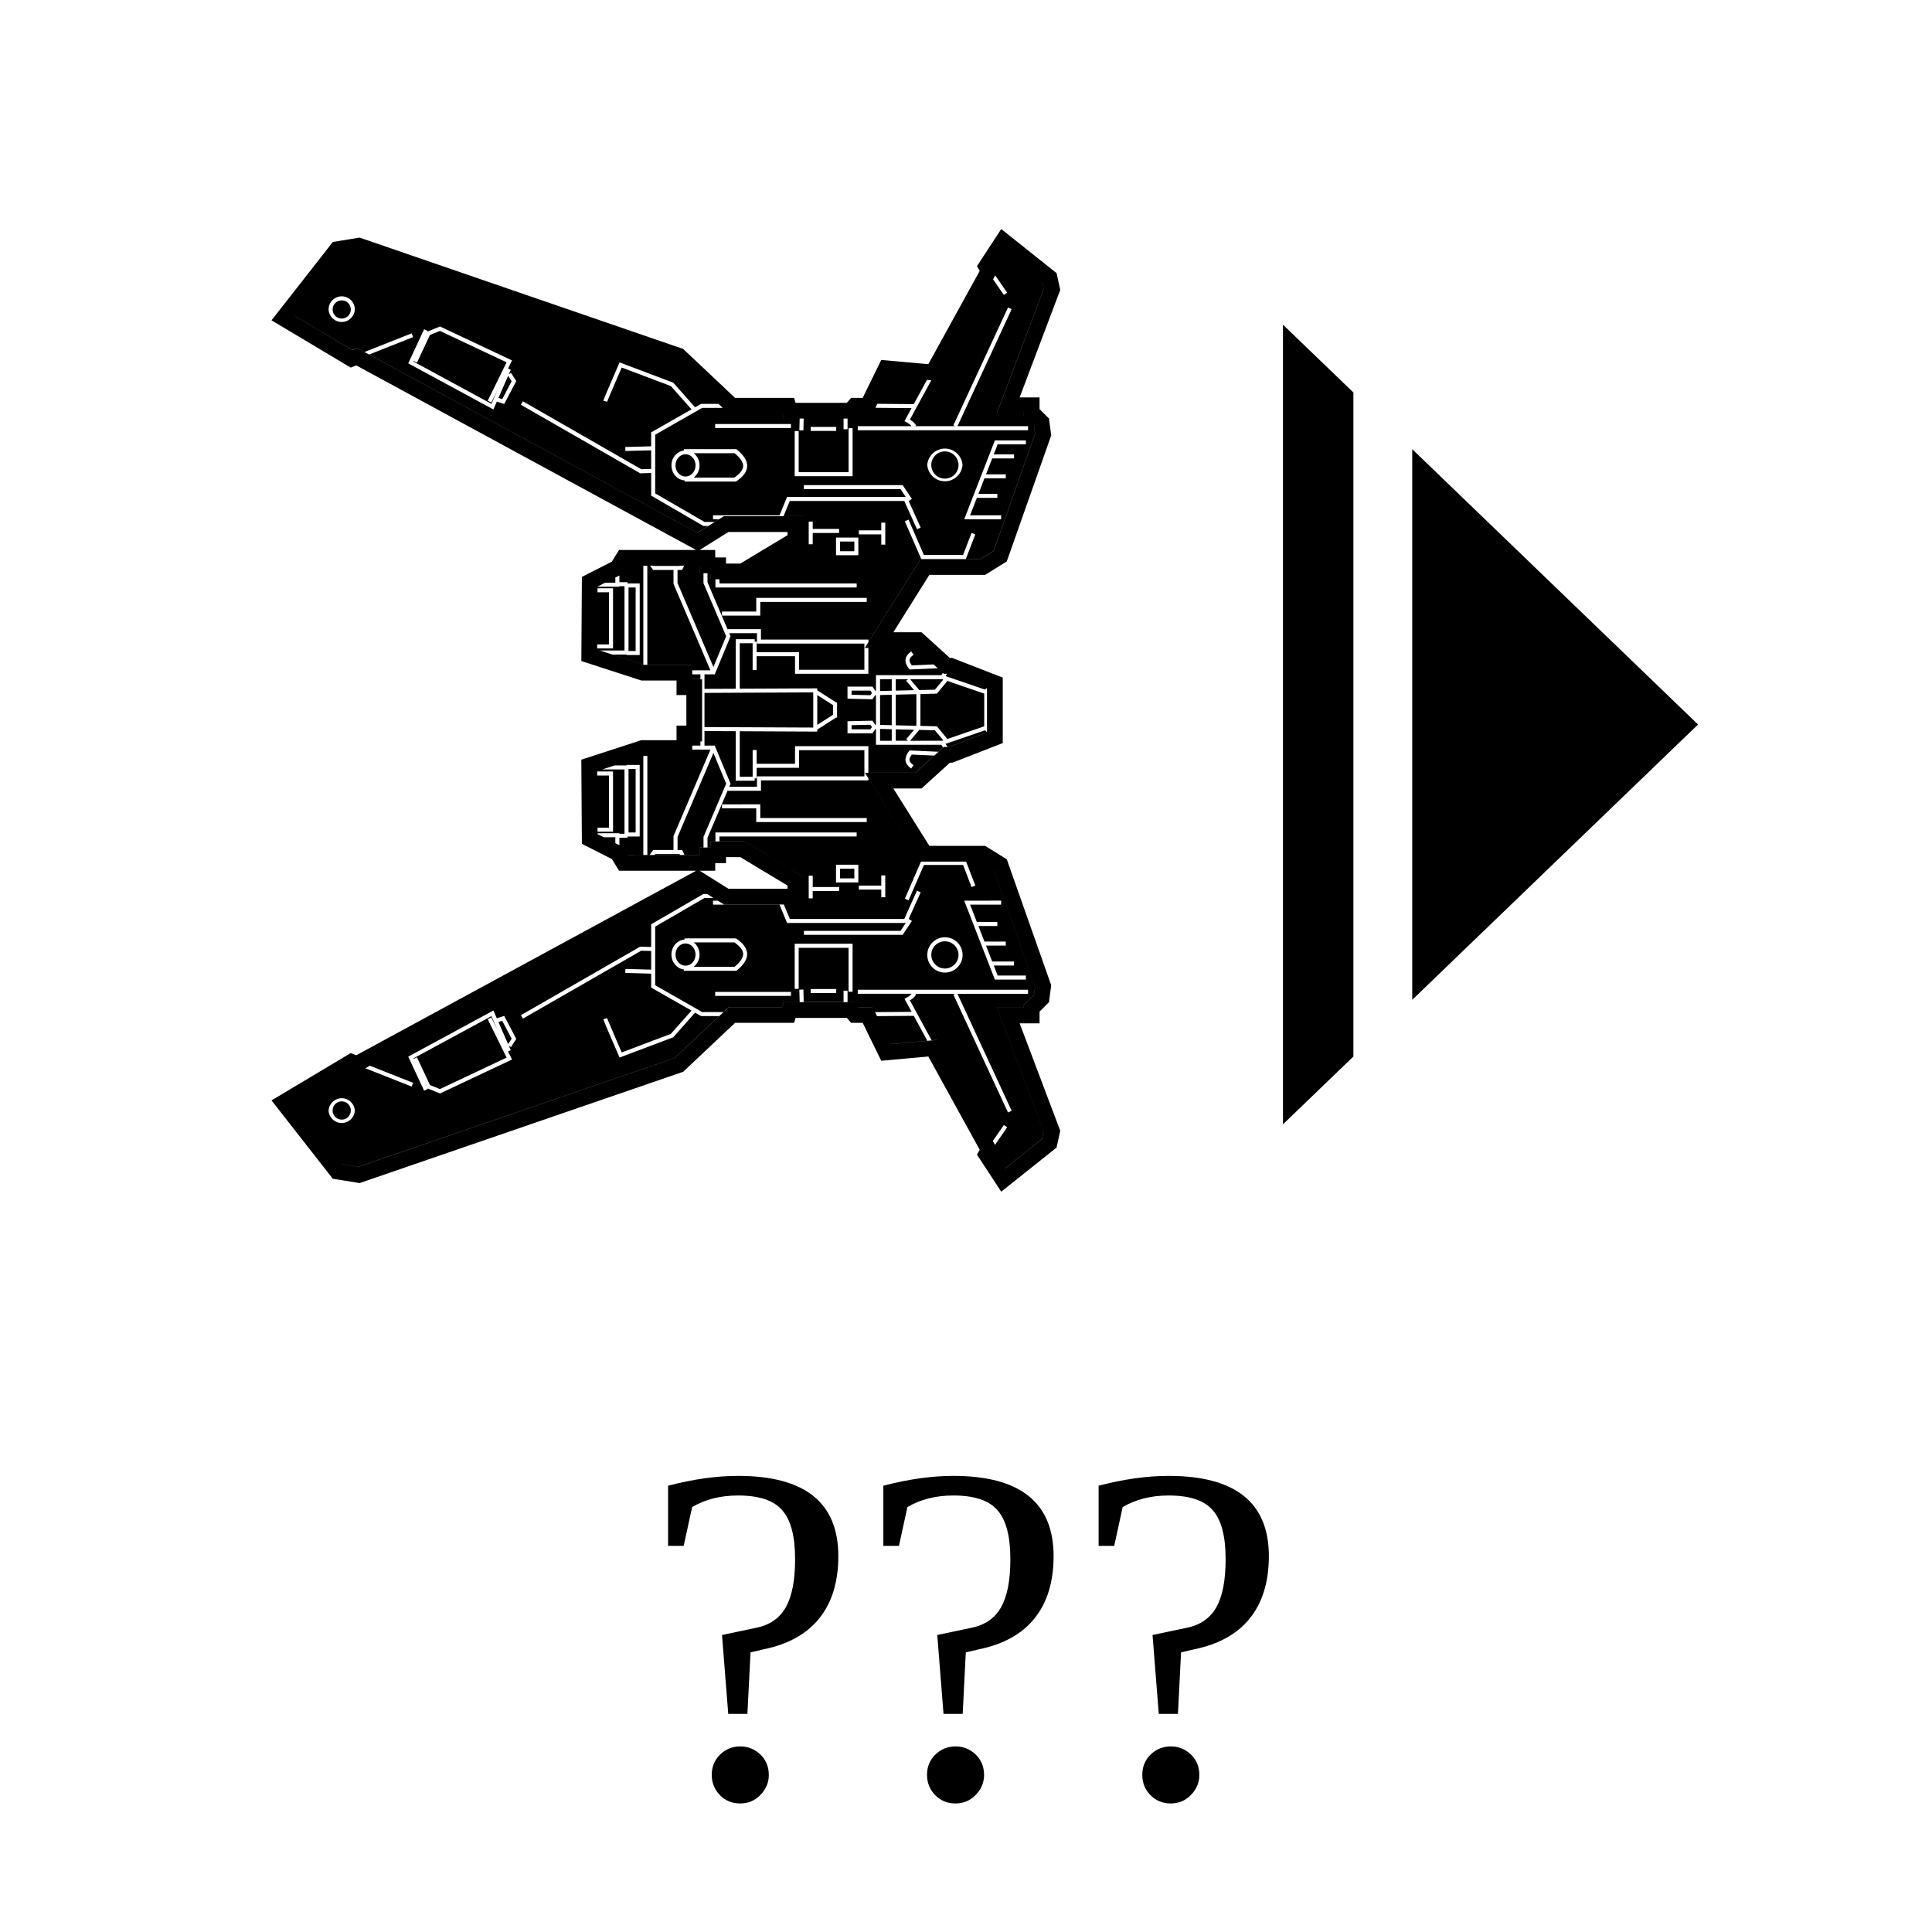
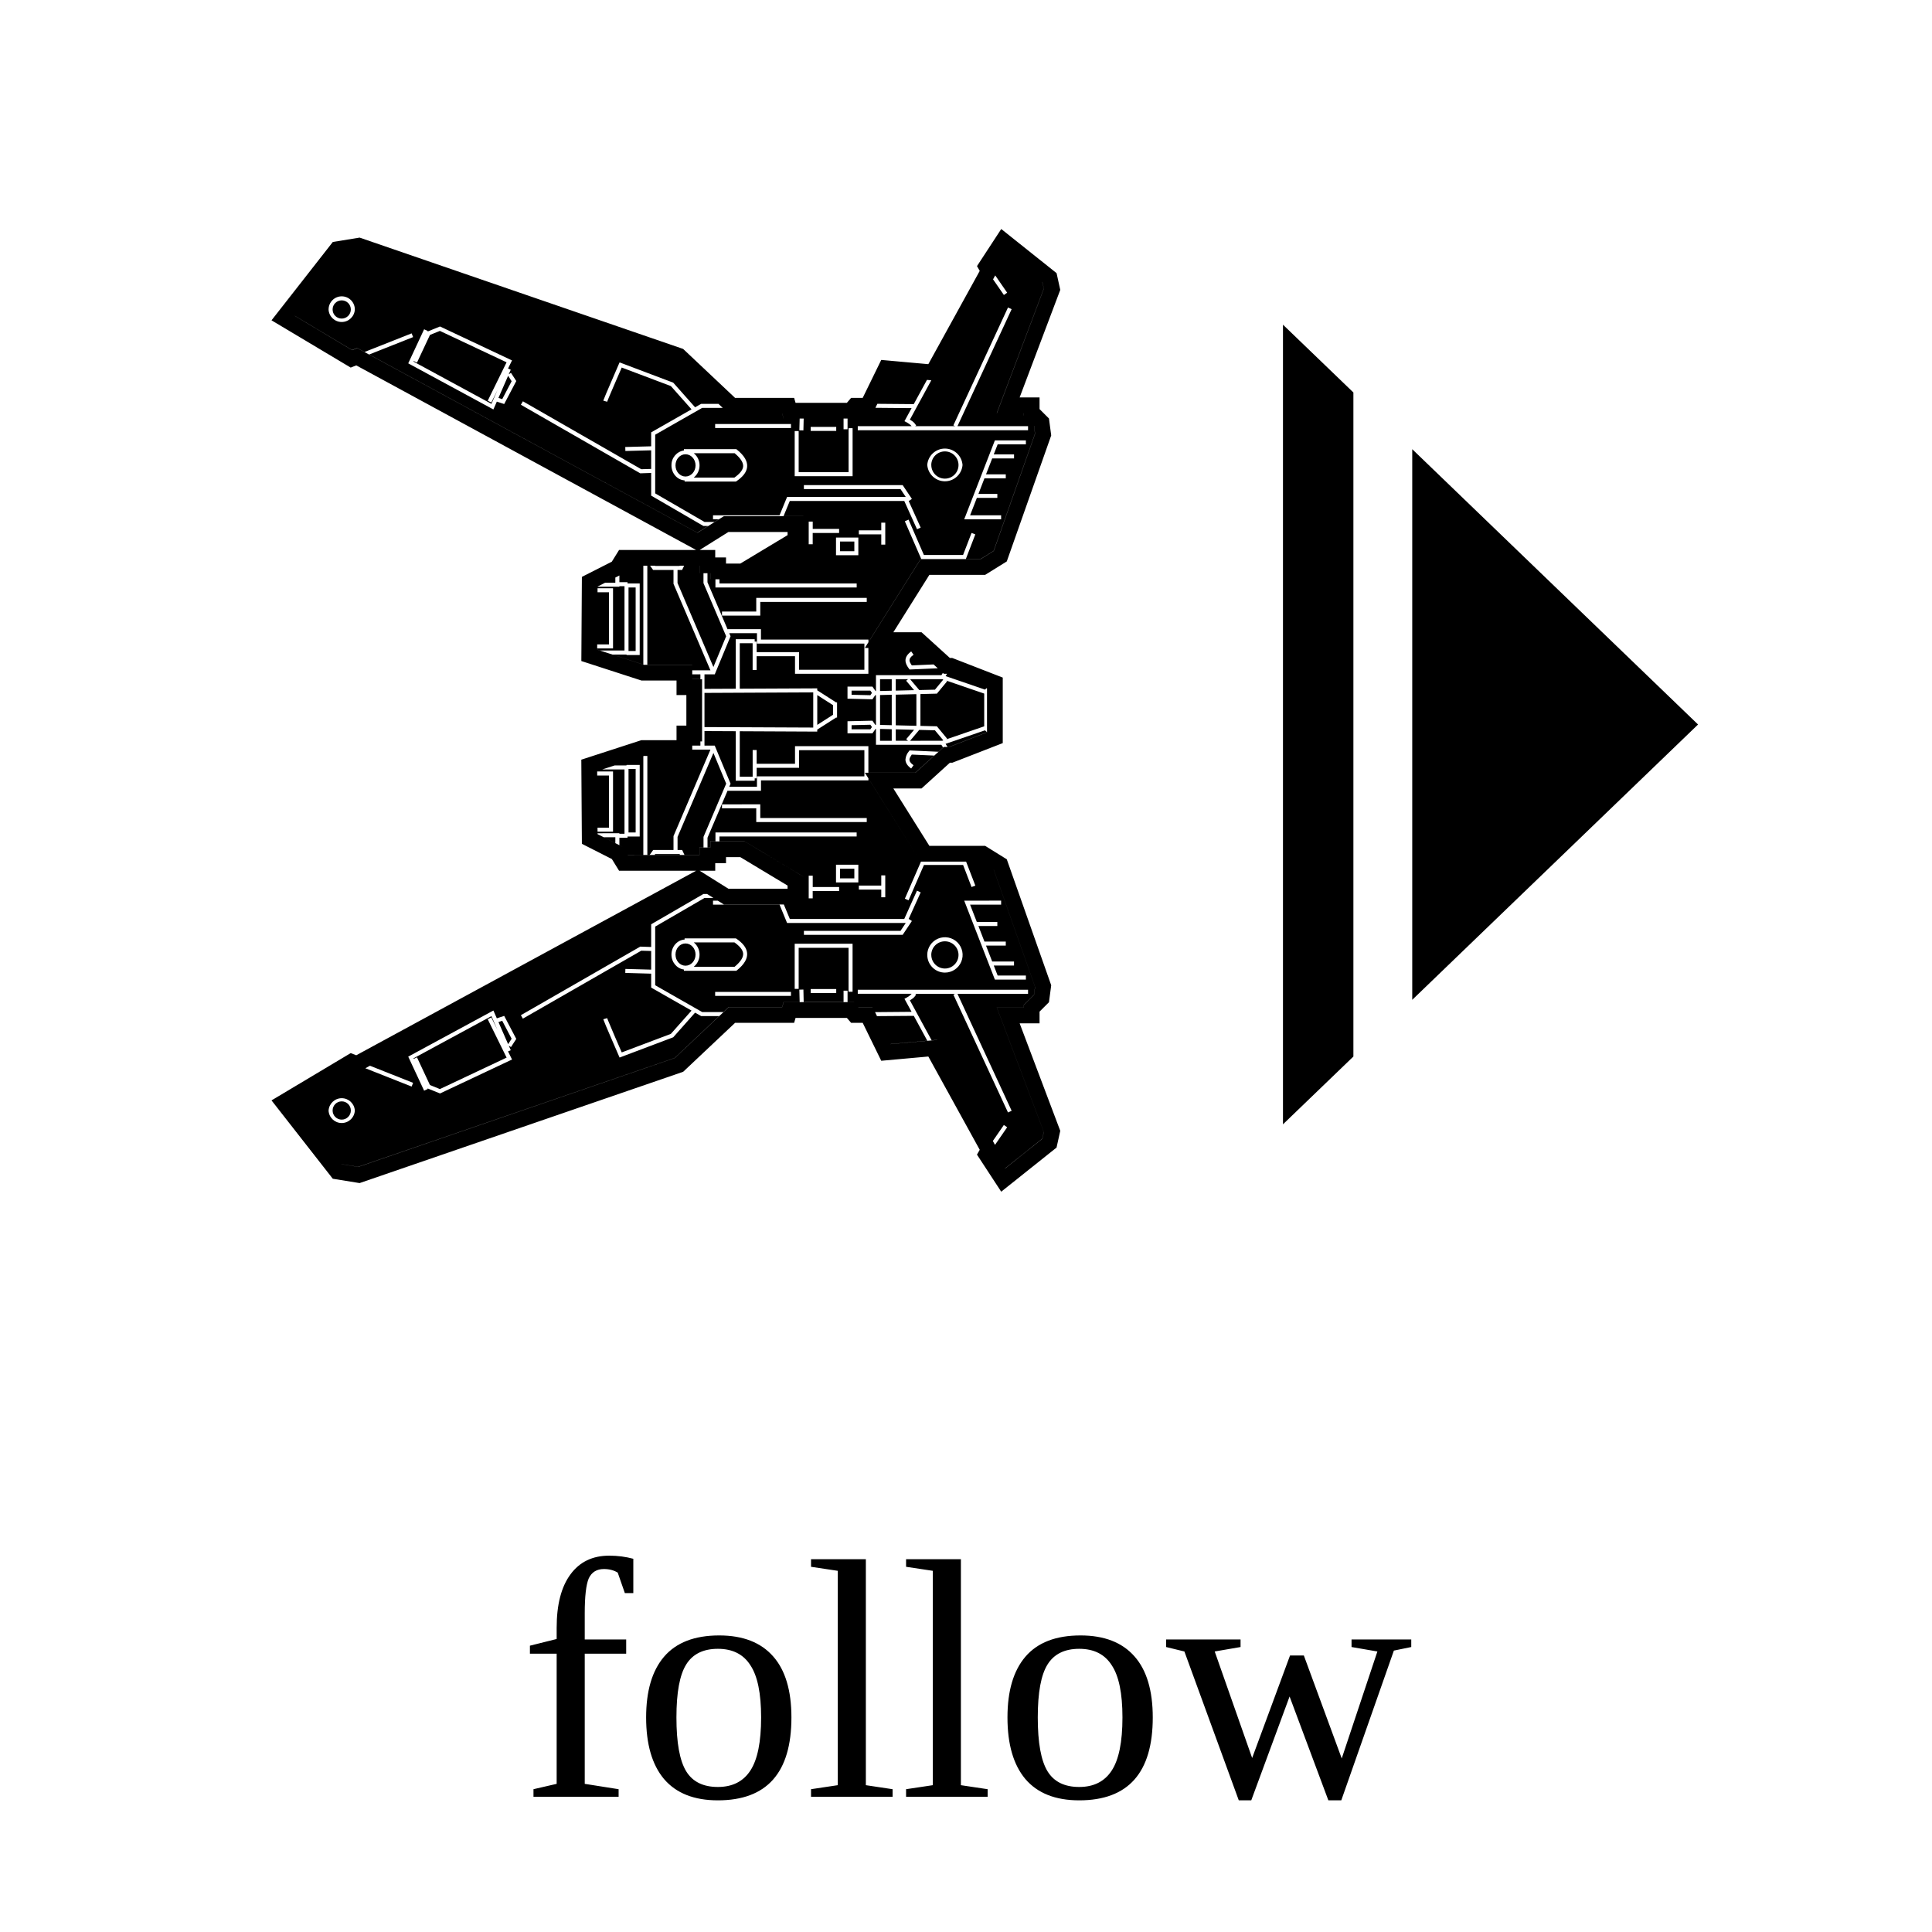
<svg xmlns="http://www.w3.org/2000/svg" viewBox="0 0 67.733 67.733">
  <g fill="currentColor">
    <path d="m9.519 11.23 2.149-2.747.94-.153 11.342 3.903 1.82 1.716h2.071l.05.173h1.8l.148-.173h.406l.65-1.33 1.651.148 1.802-3.27-.096-.168.85-1.3 1.94 1.547.129.587-1.424 3.77h.698v.409l.33.33.079.593-1.558 4.418-.757.47h-1.956l-1.263 2.012h.987l.995.903h.084l1.769.687v2.297l-1.769.688h-.084l-.995.903h-.987l1.263 2.012h1.956l.757.47 1.558 4.417-.079.594-.33.33v.41h-.698l1.424 3.769-.13.587-1.94 1.547-.85-1.3.097-.169-1.802-3.27-1.651.149-.65-1.33h-.406l-.148-.172h-1.8l-.05.172h-2.07l-1.82 1.716-11.344 3.902-.94-.152-2.148-2.747 2.776-1.658.195.076 11.914-6.469h-2.7l-.253-.41-1.051-.534-.02-2.95 2.107-.684h1.231v-.51h.345v-1.071h-.345v-.51h-1.23l-2.107-.683.019-2.95 1.05-.534.254-.41h2.7L12.49 12.81l-.195.077zm.82-.154 2.006 1.2.182-.071 11.925 6.474.925-.582h2.785v-.002h-.692l.219-.532h4.013l.447.991.129-.057-.42-.93.112-.076-.324-.484h-3.463v.14h3.388l.183.275h-4.16l-.264.643h-2.333v.14h.2l-.149.094H24.7l-1.73-1.002V15.24l1.649-.941h.719l-.15-.14h-.607l-.212.12-.767-.864-1.88-.71-.027.06a159.556 159.556 0 0 0-.447 1.038 12.19 12.19 0 0 0-.098.243l.136.039.028-.073.064-.155.185-.432c.118-.275.211-.488.234-.54l1.722.65.725.816-1.415.807v.489l-.908.024.004.14.904-.024v.653l-.347.01-4.15-2.381-.071.121 4.186 2.404.382-.013v.795l1.832 1.064h.162l-.374.235-11.505-6.247 1.539-.61-.052-.131-1.65.653-.256-.14-.182.071-2.003-1.197zm1.18-.227a.461.461 0 0 0 .921 0 .46.46 0 0 0-.92 0zm0 28.083a.461.461 0 0 0 .921 0 .461.461 0 0 0-.92 0zm.142-28.083c0-.177.142-.319.319-.319a.318.318 0 1 1 0 .639.318.318 0 0 1-.319-.32zm0 28.083c0-.177.142-.32.319-.32a.318.318 0 1 1 0 .64.318.318 0 0 1-.319-.32zm.306 1.88.002.002.59.096 11.1-3.819 1.893-1.785h1.873l.049-.173h2.471l-.002-.002h-.229v-.4h-.14v.396h-1.398l-.01-.435-.142.004.011.435h-.564l-.048.172h-1.874l-.19.179h-.74l-1.649-.941v-2.056l1.73-1.004h.312l-.224-.14h-.126l-1.833 1.063v.796l-.382-.013-4.186 2.404.07.121 4.151-2.382.347.01v.654l-.904-.025-.004.14.908.026v.488l1.415.807-.725.816-1.722.65a59.346 59.346 0 0 1-.483-1.129 2.358 2.358 0 0 1-.028-.073l-.136.04a13.857 13.857 0 0 0 .098.243c.052.124.12.28.186.434l.261.604.027.061 1.88-.71.767-.864.212.12h.63l-1.555 1.467-11.1 3.818zm.841-3.361 1.623.642.052-.13-1.513-.6zm1.504-24.713 2.986 1.617.12-.275.258.085.424-.807-.186-.286-.078.05.07-.16-.095-.042.14-.284-2.525-1.19-.438.178.01-.02-.129-.06zm0 24.306.557 1.194.128-.06-.01-.021.44.178 2.524-1.19-.14-.284.096-.042-.07-.16.077.05.186-.286-.424-.808-.258.086-.12-.274zm.184-24.368.009-.018.114.054.455-.97.348-.141 2.338 1.101-.661 1.347.127.062.219-.445-.216.492zm0 24.428 2.733-1.48.214.488-.217-.442-.127.063.662 1.345-2.339 1.103-.349-.142-.454-.97-.114.054zm2.979-23.154.339-.775.123.19-.33.629zm0 21.882.132-.045.33.63-.123.19zm3.461-13.06v.002l1.64.533h1.691v-.003h-1.573v-3.47h-.14v3.464l-1.078-.35h.489v.017h.462v-2.51H22v-.045h-.285v-.234l-.142.072v.18h-.356l-.267.136v.005h.765v-.018h.179v2.255h-.854zm0 4.275.001.142h.413v1.827h-.402l.001.141h.543v-2.11zm0-4.314h.556v-2.109h-.543v.141h.401v1.828h-.413zm.013 6.48v.03l.888.45-.002-.001-.12-.062v-.26H22v-.043h.427v-2.51h-.463v.017h-.412l-.437.141h.779v2.255h-.18v-.018zm.22.14h.404v.205zm.841.618.002.003h2.51v-.262h.38v-.213h1.206l2.054 1.234v-.001l-2.057-1.236h-.882v-.17h4.81v-.141h-4.95v.31h-.184v.214h-.095v-.34l.708-1.66v.015h1.167v-.366h3.766v-.068l1.832 2.914-1.956-3.113h1.773l.994-.904h.195l1.32-.512v-1.542l-.015-.006-.056.05-1.38-.474.051-.082h-.114l-.034-.03-.05.08H30.71v.558h-.013l-.111-.158h-.874v.424l.874.021.099-.145h.025v1.04h-.025l-.099-.145-.874.02v.424h.874l.112-.159h.012v.56h2.293l.06.094-.165.15-1.01-.046-.023.03a.505.505 0 0 0-.121.284c-.003.11.061.22.2.32l.083-.115c-.118-.084-.144-.145-.143-.202.001-.048.039-.109.081-.172l.785.035-.66.6h-1.646v-.929h-2.572v.617h-1.345v-.483h-.14v.937h-.452v-1.595l2.716.013v-.07l.662-.423h.033v-.532h-.035l-.66-.423v-.068l-2.716.012v-1.594h.451v.937h.14v-.483h1.346v.616h2.572v-.905h-.124l1.958-3.115h2.103l.458-.285 1.45-4.11-.037-.277-.003-.002.037.277-1.45 4.109-.458.285h-1.926 1.409l.332-.864-.132-.05-.297.772H32.39l-.538-1.239-.13.058.576 1.323h-.022l-1.831 2.914v-.089h-3.767v-.365h-1.166v.014l-.709-1.659v-.317h-.14v.347l.795 1.864-.447 1.077-1.258-2.944v-.458h.161l.07-.149h-.156l-.003.008h-.854l-.005-.008h-.175l.107.15h.714v.485l1.295 3.032h-.638v.142h.286v.17h-.286v.003h.345v2.178h-.059v.146h-.286v.142h.638l-1.295 3.031v.487H22.9l-.124.172h-.081v-3.469h-.118l-.023.007v3.463zm.025-9.375h.25v2.228h-.25zm0 6.362h.25v2.227h-.25zm.915 3.013.022-.03h.853l.015.03zm.59-13.656c0 .278.202.51.461.527v.041H25.8l.018-.012c.207-.142.355-.302.375-.498.02-.196-.096-.4-.358-.61l-.02-.016h-1.838v.045a.516.516 0 0 0-.436.524zm0 17.15c0 .27.19.494.436.525v.045h1.838l.02-.016c.262-.211.378-.414.358-.61-.02-.197-.168-.357-.375-.5l-.019-.01h-1.797v.04c-.26.018-.461.249-.461.527zm.142-17.15c0-.218.159-.389.35-.389.192 0 .353.17.353.39 0 .218-.161.39-.353.39-.191 0-.35-.172-.35-.39zm0 17.15c0-.218.159-.389.35-.389.192 0 .353.17.353.39 0 .219-.161.39-.353.39-.191 0-.35-.171-.35-.39zm.072-4.124 1.258-2.944.447 1.077-.795 1.865v.37h-.144v.262h-.524l-.081-.172h-.161Zm.568-13.452h1.433c.226.188.31.342.298.47-.013.126-.125.256-.305.384h-1.426a.544.544 0 0 0 .203-.428.54.54 0 0 0-.203-.426zm0 17.15h1.426c.18.127.292.257.305.384.013.127-.072.282-.298.47h-1.433a.544.544 0 0 0 .203-.427c0-.174-.08-.33-.203-.427zm.198-13.206v.26h.002v-.26Zm.01-.552h.545v.263h.378v.214h.501l1.657-.997v-.11h-2.075zm0 11.246 1.006.63h2.075v-.11l-1.657-.997h-.501v.214h-.378v.263zm.168-6.885h.36l.543-1.309.012-.027-.047-.108h.972v.366h3.766v.917h-2.29v-.618h-1.486v-.37h-.07v-.083h-.664v1.736l-1.096.005zm0 .65 3.813-.018v1.233l-3.813-.017v-.53zm0 1.338 1.096.005v1.736h.664v-.083h.07v-.37h1.487v-.617h2.289v.917h-3.766v.365h-.971l.034-.08.012-.028-.556-1.336h-.359Zm.2-5.534v.21h.003v-.21zm.099 11.48v.14h2.333l.264.643h4.16l-.183.275h-3.387v.14h3.462l.324-.485-.113-.074.421-.93-.13-.06-.446.992H27.69l-.21-.507h-2.102l-.214-.134zm.075-16.71v.14h2.658v-.14Zm0 19.909v.14h2.658v-.14zm.01-14.466v.287h4.952v-.141h-4.81v-.146zm.23 1.131v.142h1.342v-.48h3.733v-.14h-3.874v.478zm0 6.76v.14h1.201v.48h3.874v-.141h-3.733v-.48zm2.111-13.698.049.17h.001l-.048-.17zm.438.61v1.583h2.03v-1.683h-.141v1.541H28v-1.44zm0 17.975v1.581H28v-1.44h1.749v1.542h.141v-1.683zm.163-18.001.142.003.01-.415h-.141Zm.328 3.2v.794h.14v-.395h.926v-.142h-.925v-.256zm0 12.415v.794h.14v-.257h.926v-.14h-.925V30.7zm.07-15.735v.142h.895v-.142zm0 19.708v.14h.895v-.14zm.23-10.305.554.354v.335l-.554.355v-.159zm.657-5.523v.619h.783v-.619zm0 11.47v.62h.783v-.62h-.712zm.14-11.33h.503v.338h-.502zm0 11.47h.503v.339h-.502zm.125-15.782v.375h.14v-.375zm.281 9.538h.658l.056.08-.055.081-.659-.015zm0 1.212.659-.016.055.081-.056.08h-.658zm.217-10.483v.142h5.97v-.142h-2.475l1.9-4.102-.128-.059-1.915 4.132.063.029h-1.41l.044-.017a.437.437 0 0 0-.167-.177c-.03-.021-.034-.022-.055-.035l.751-1.38-.152-.014-.463.85-1.276-.011-.069.14 1.269.011-.25.458.064.034s.047.024.1.061a.513.513 0 0 1 .088.08zm0 19.758v.141h1.889a.516.516 0 0 1-.088.08c-.053.038-.1.062-.1.062l-.064.034.25.457-1.281.011.068.14 1.29-.01.474.872-1.288.116.002.003 1.632-.147-.002-.003-.192.017-.763-1.402c.021-.013.026-.014.055-.035a.438.438 0 0 0 .167-.177l-.043-.017h1.41l-.064.029 1.915 4.132.128-.06-1.9-4.101h2.475v-.142zm.019.604.002.003h.496l-.001-.003zm.019-16.709v.14h.786v.359h.14v-.769h-.14v.27zm0 12.453v.14h.786v.27h.14v-.768h-.14v.358zm.743-7.236h.41v.405l-.41.01zm0 .556.41-.01v1.067l-.41-.01v-.284zm0 1.188.41.01v.406h-.41zm.551-1.744h.431l-.066.055.278.33-.643.016zm0 .543.723-.018v1.11l-.723-.018v-.334zm0 1.215.643.016-.278.33.066.055h-.43zm.319 5.938.13.056.539-1.239h1.373l.296.774.133-.05-.324-.841h-1.582zm.022-8.349c.002.11.06.2.122.284l.023.03.987-.043-.147-.135-.764.034c-.042-.063-.08-.125-.08-.173-.002-.057.024-.117.142-.2l-.082-.117c-.14.1-.204.21-.201.32zm.162.653h1.123l.04.014-.292.354-.55.013zm0 2.16.32-.382.55.014.294.353-.041.014zm.362-1.638.577-.015.359-.434-.027-.023 1.327.455v1.148l-1.327.456.027-.022-.359-.435-.577-.014v-.115Zm.24-8.03a.62.62 0 0 0 1.236 0 .62.62 0 0 0-1.237 0zm0 17.175c0 .341.277.62.618.62a.62.62 0 1 0-.619-.619zm.14-17.175a.477.477 0 1 1 .955 0 .476.476 0 0 1-.477.477.476.476 0 0 1-.477-.477zm0 17.175c0-.264.213-.477.478-.477a.477.477 0 1 1-.477.477zm.502-7.4 1.381-.474.069.061v.007l-1.32.512h-.063zm.653-7.872h1.294v-.14H34.01l.237-.61h.718v-.14h-.663l.211-.546h.748v-.14h-.693l.217-.559h.766v-.14h-.712l.137-.352h.99v-.14h-1.087zm0 13.37 1.075 2.767h1.087V34.2h-.99l-.136-.35h.71v-.14h-.765l-.217-.559h.693v-.141h-.748l-.211-.545h.663v-.141h-.719l-.236-.608h1.088v-.141ZM34.808 40l.075.138.427-.618-.116-.08zm.007-30.207.38.549.115-.08-.419-.607zm.023 20.698 1.449 4.107-.037.277-.36.36v.085h-.944l1.648 4.364-.052.235-1.312 1.047.002.003 1.312-1.047.052-.235-1.648-4.365h.944v-.084l.36-.36.037-.277-1.45-4.11zm.108-16.009h.004l1.646-4.361-.051-.235-.003-.002.052.234zm.944.003v.082l.002.002v-.084z" color="currentColor" overflow="visible" stop-color="currentColor" />
    <path d="m59.531 25.4-10.02-9.652v19.304ZM47.448 13.76l-2.469-2.377v28.034l2.469-2.377z" paint-order="markers fill stroke" />
  </g>
-   <text x="50%" y="93%" font-size="17" alignment="bottom" text-anchor="middle">???</text>
+   <text x="50%" y="93%" font-size="12" alignment="bottom" text-anchor="middle">follow</text>
</svg>
